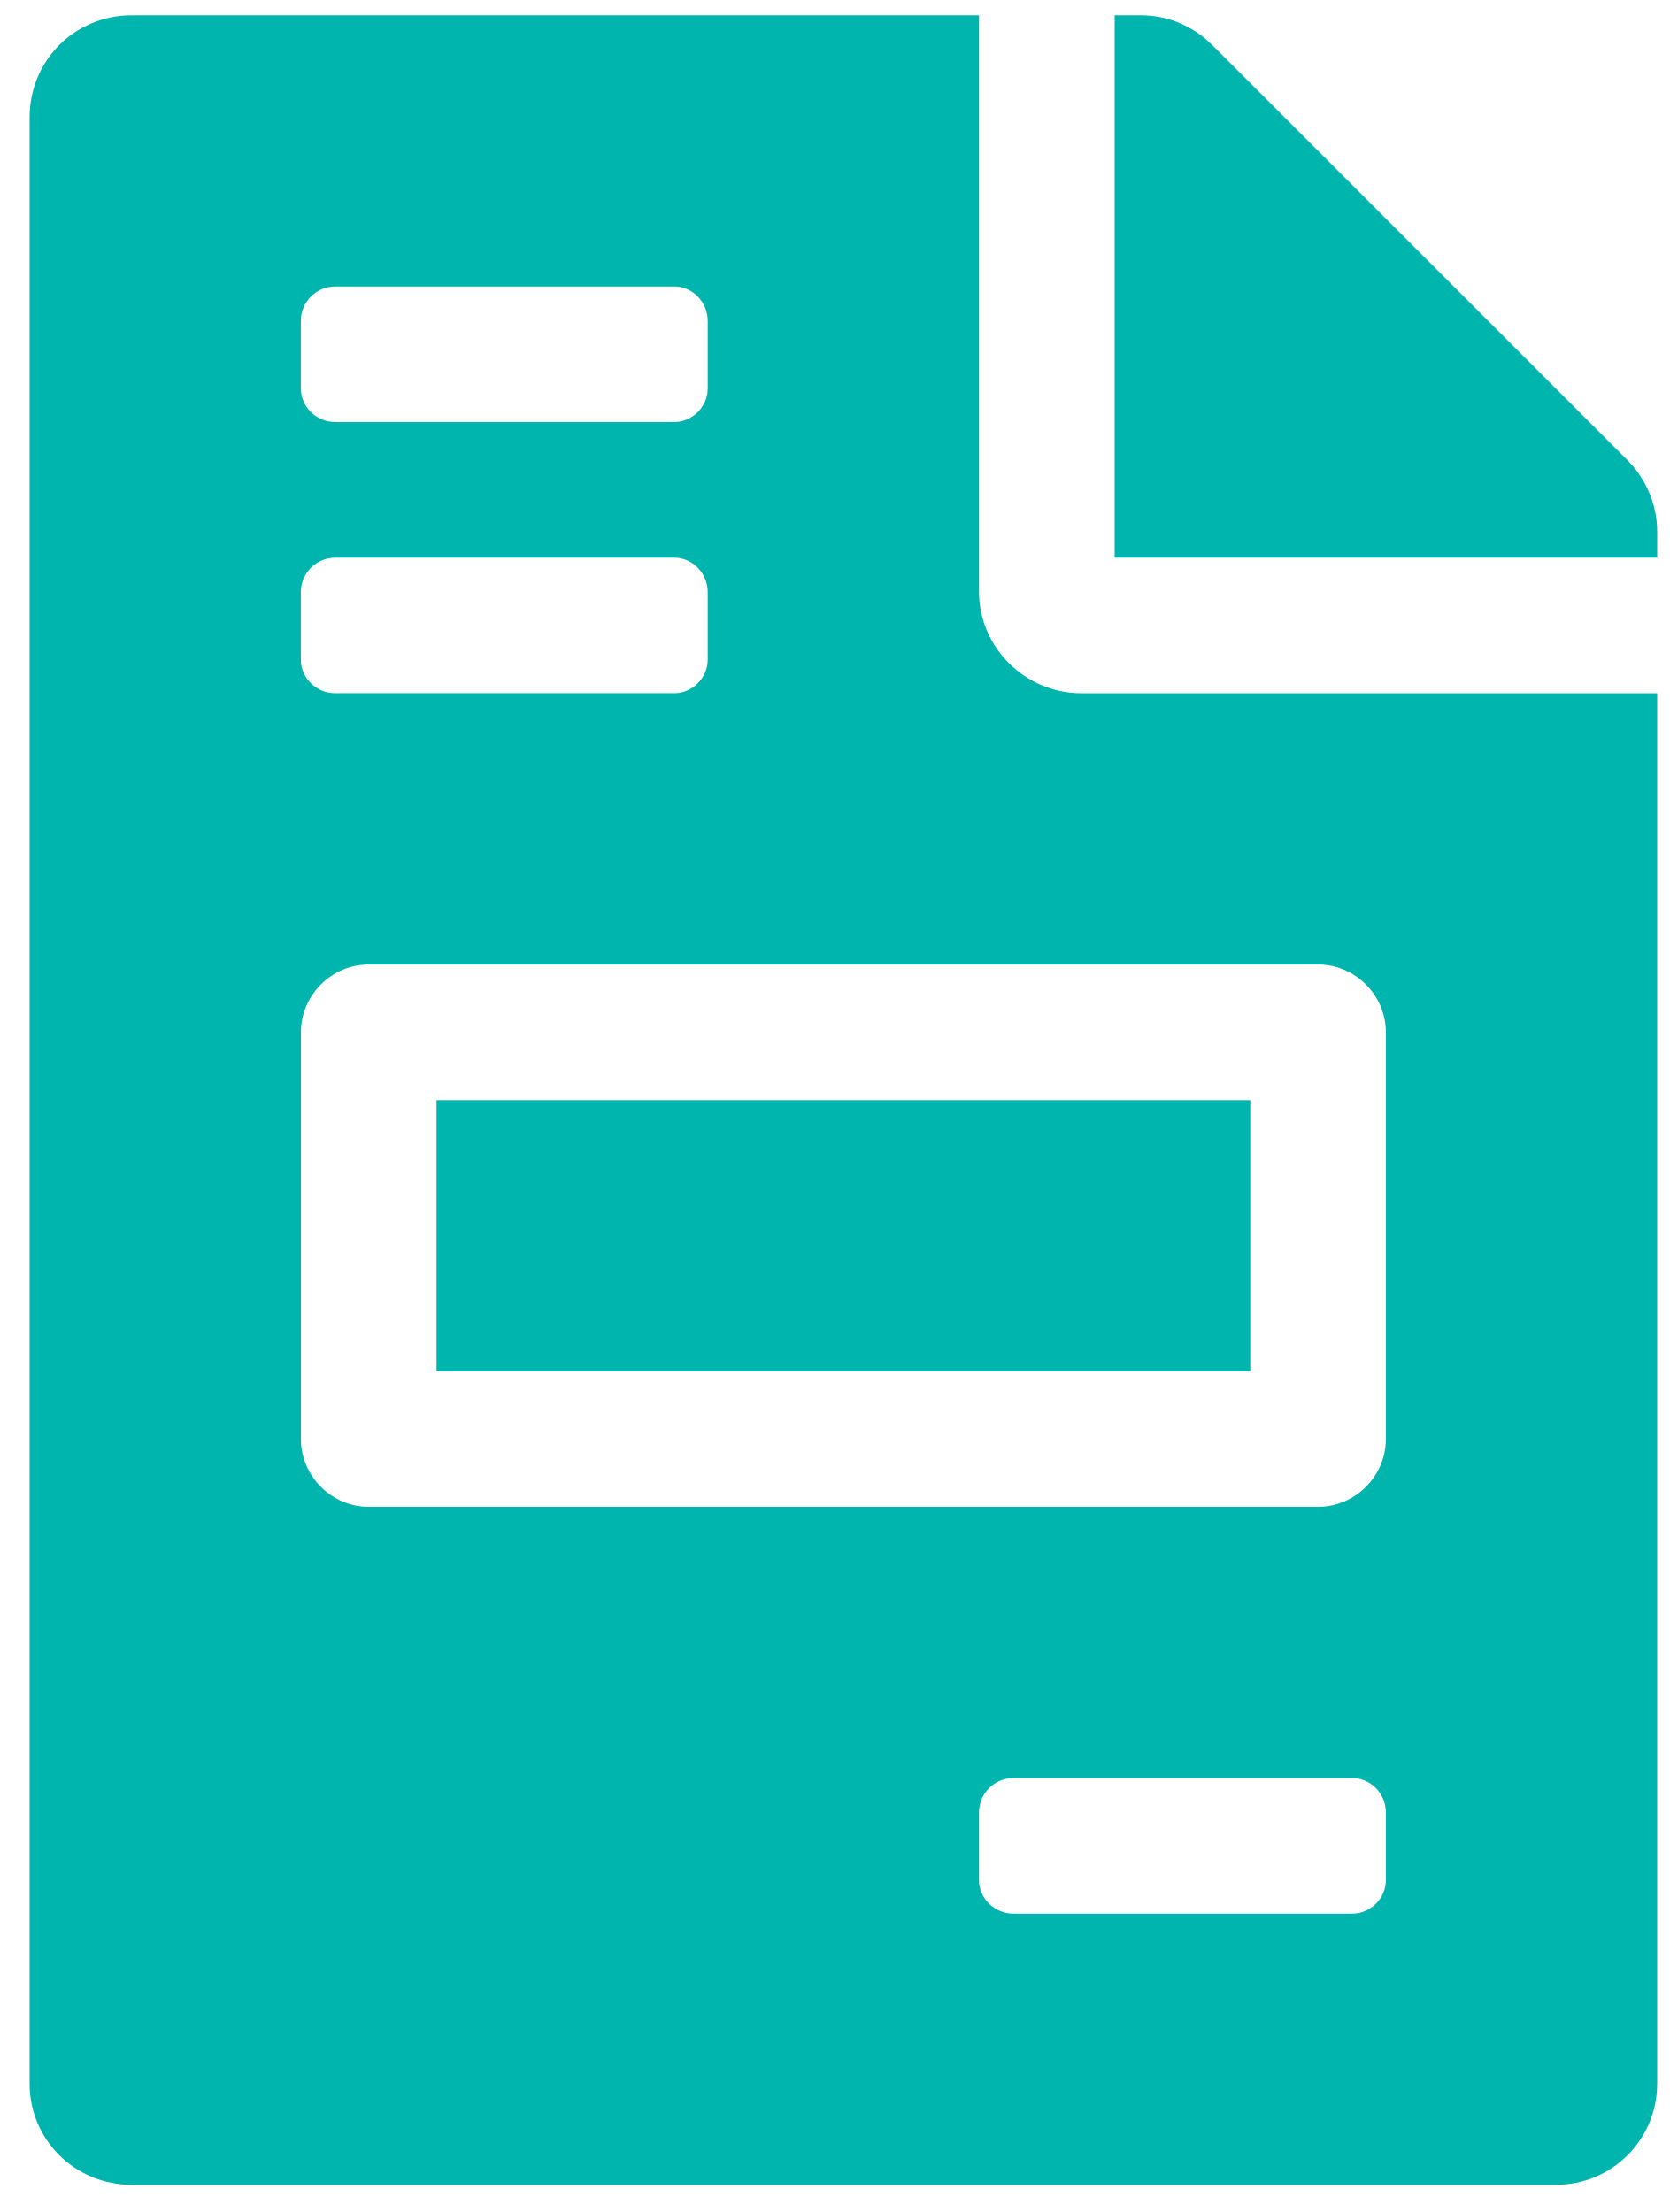
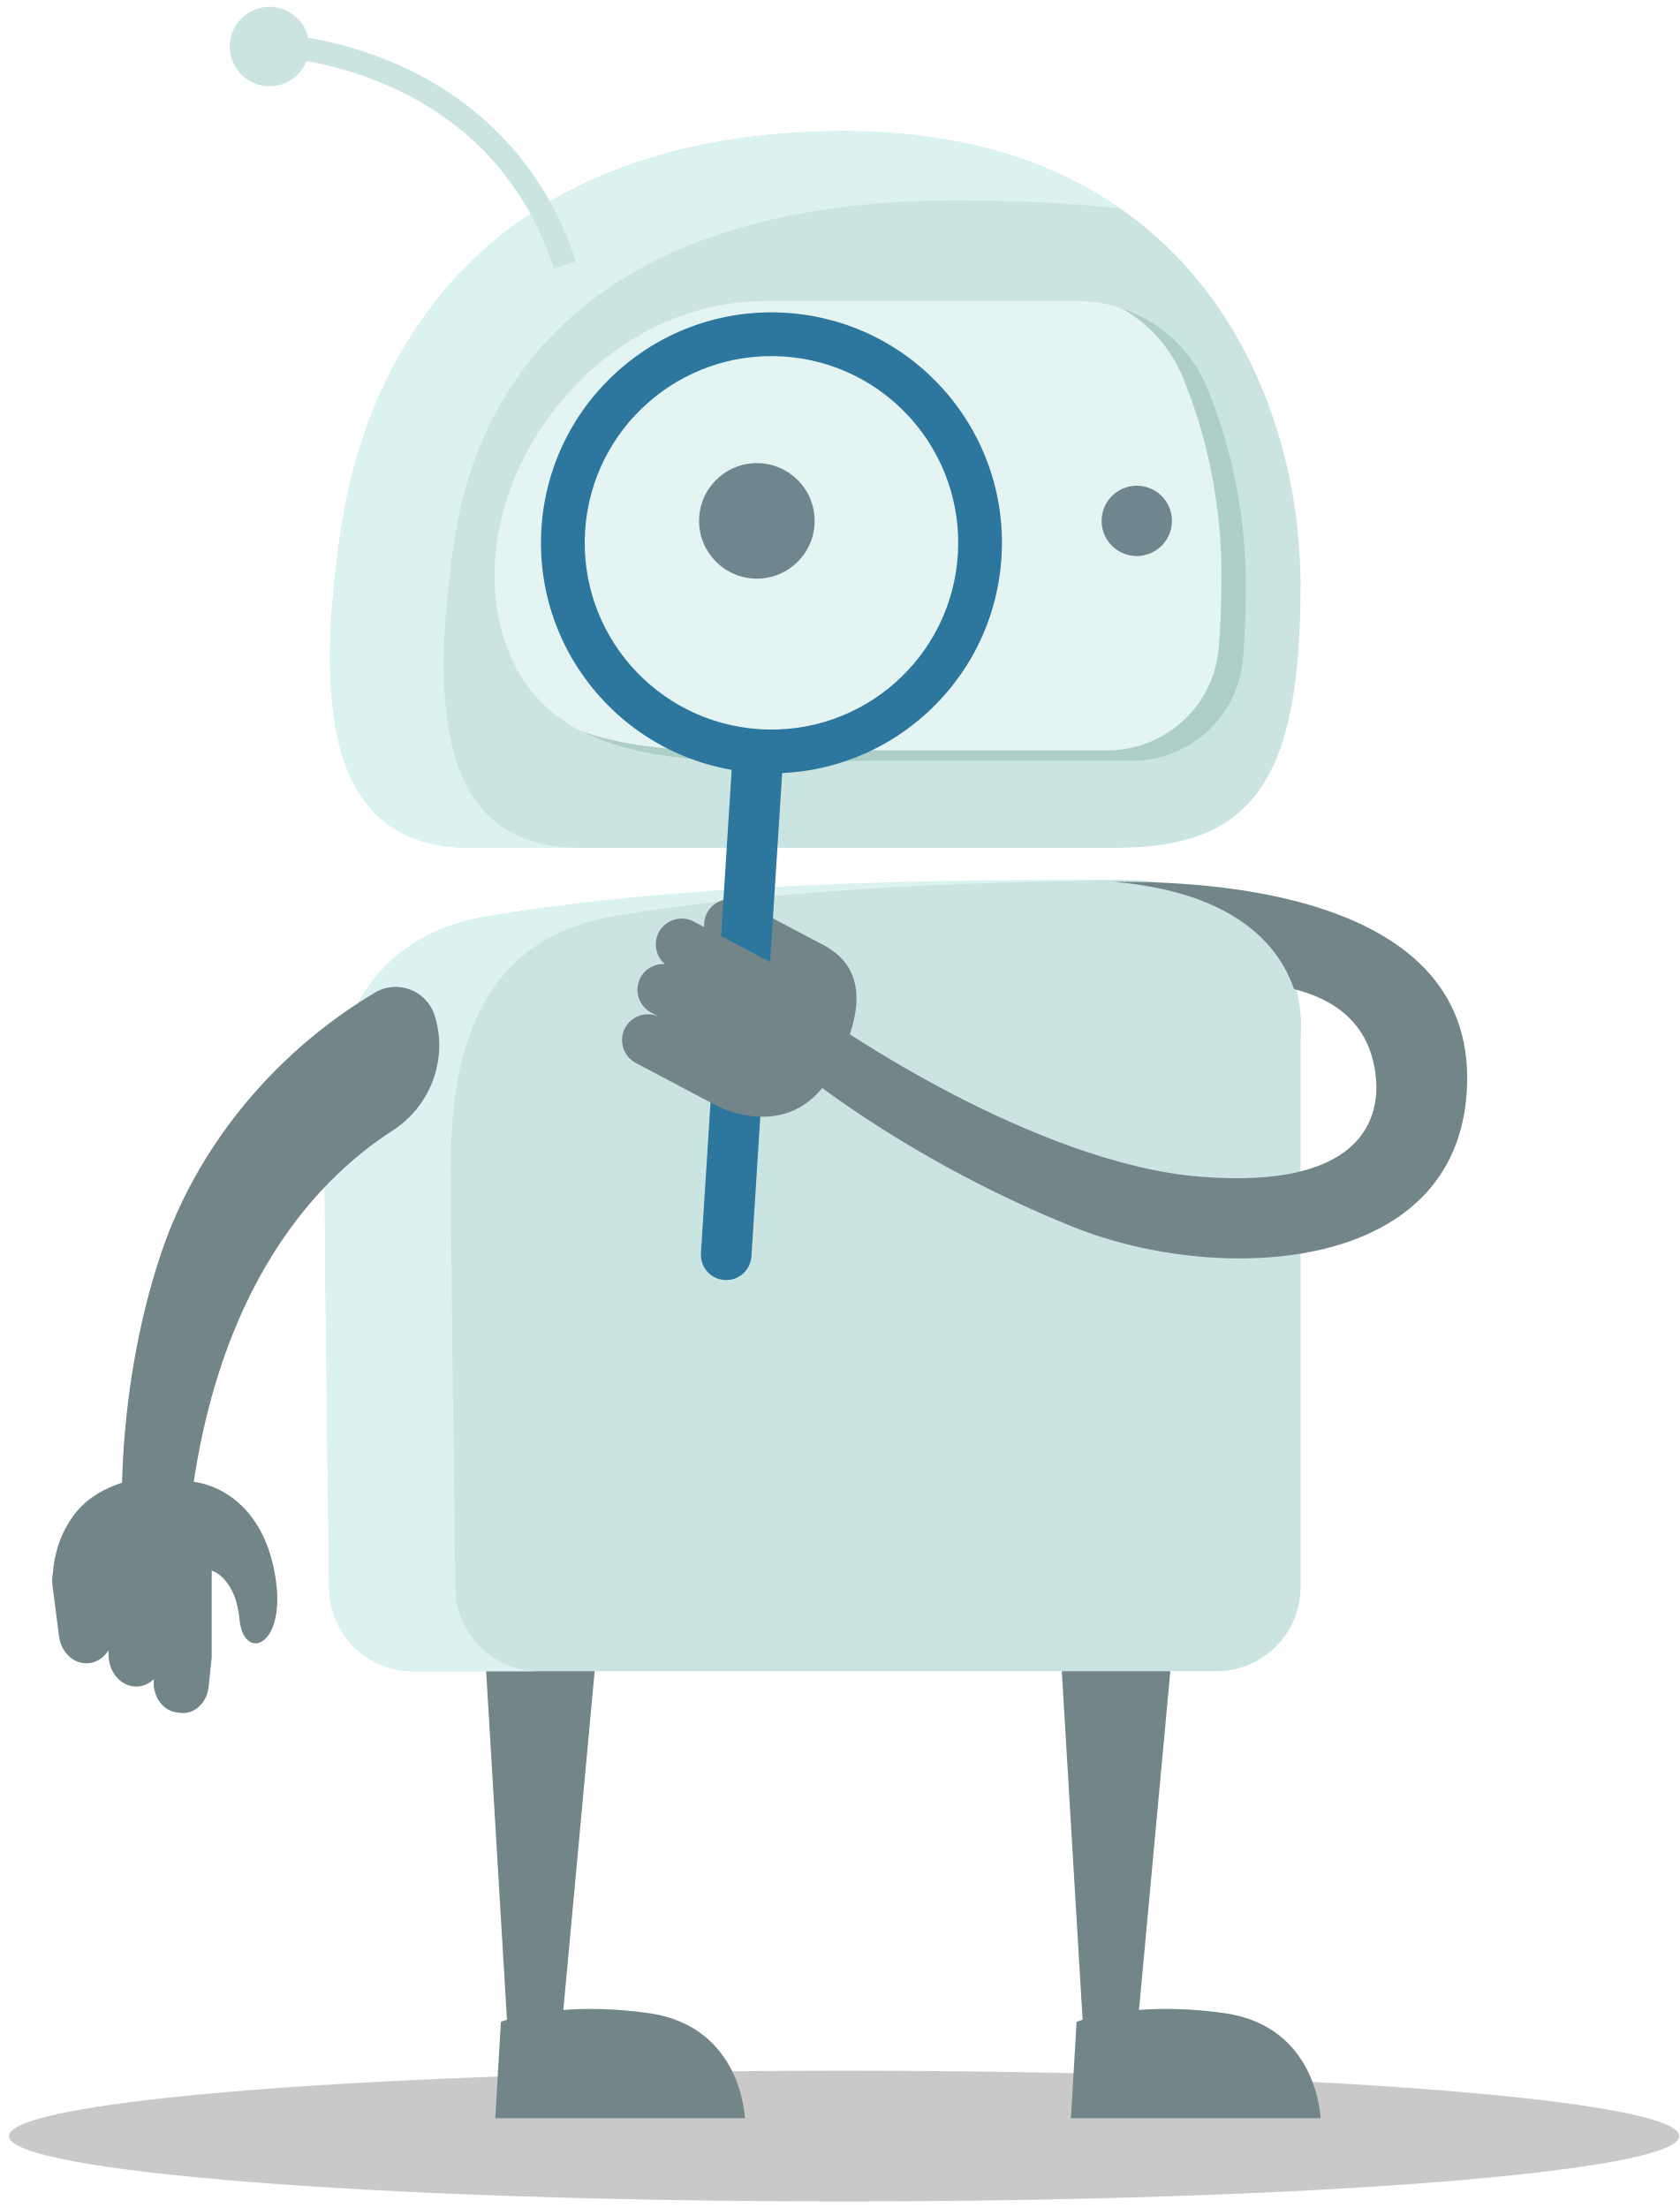
- <svg xmlns="http://www.w3.org/2000/svg" height="53" viewBox="0 0 40 53" width="40">
-   <path d="m29.95 26.358h-19.493v6.498h19.493zm9.032-15.335s-9.942-9.942-9.942-9.942c-.455-.455-1.061-.715-1.711-.715h-.628v12.996h12.996v-.628c0-.628-.26-1.256-.715-1.711m-15.53 3.162v-13.819h-20.295c-1.365 0-2.448 1.083-2.448 2.448v47.109c0 1.343 1.083 2.426 2.448 2.426h34.114c1.343 0 2.426-1.083 2.426-2.426v-33.312h-13.797c-1.343 0-2.448-1.105-2.448-2.426m-16.245-6.498c0-.455.368-.823.823-.823h8.122c.433 0 .801.368.801.823v1.624c0 .433-.368.801-.801.801h-8.122c-.455 0-.823-.368-.823-.801zm0 6.498c0-.455.368-.823.823-.823h8.122c.433 0 .801.368.801.823v1.624c0 .433-.368.801-.801.801h-8.122c-.455 0-.823-.368-.823-.801zm25.991 30.865c0 .433-.368.801-.801.801h-8.122c-.455 0-.823-.368-.823-.801v-1.624c0-.455.368-.823.823-.823h8.122c.433 0 .801.368.801.823zm0-20.317v9.747c0 .888-.736 1.624-1.624 1.624h-22.742c-.888 0-1.624-.736-1.624-1.624v-9.747c0-.888.736-1.624 1.624-1.624h22.742c.888 0 1.624.736 1.624 1.624" fill="#00b5ad" fill-rule="evenodd" />
+ <svg xmlns="http://www.w3.org/2000/svg" height="209" viewBox="0 0 159 209" width="159">
+   <g fill="none" fill-rule="evenodd">
+     <path d="m158.929 202.19c0 3.418-35.388 6.188-79.039 6.188-43.652 0-79.039-2.77-79.039-6.188 0-3.417 35.387-6.187 79.039-6.187 43.651 0 79.039 2.77 79.039 6.187" fill="#c9c9c9" />
+     <path d="m46.876 200.5h23.626s-.253-8.686-9.075-9.941c-3.211-.457-5.935-.47-8.108-.306l2.964-32.062-10.48-3.503 2.179 36.494c-.375.116-.573.194-.573.194z" fill="#728589" />
+     <path d="m101.362 200.5h23.625s-.253-8.686-9.076-9.941c-3.211-.457-5.933-.47-8.108-.306l2.965-32.062-10.481-3.503 2.179 36.494c-.374.116-.572.194-.572.194z" fill="#728589" />
+     <path d="m30.734 110.149c0 10.383.273 26.671.417 40.159.047 4.371 3.602 7.883 7.971 7.883h75.999c4.403 0 7.972-3.569 7.972-7.972v-51.785s1.978-15.146-17.251-15.146c-24.055 0-46.739 1.201-59.845 3.471s-15.263 13.891-15.263 23.39" fill="#cae5e1" />
+     <path d="m43.094 150.308c-.144-13.488-.417-29.776-.417-40.159 0-9.499 2.157-21.12 15.264-23.39 11.351-1.966 26.348-3.128 45.788-3.405-.837-.041-1.706-.066-2.616-.066-24.055 0-42.01 1.201-55.116 3.471s-15.263 13.891-15.263 23.39c0 10.383.273 26.671.417 40.159.047 4.371 3.602 7.883 7.971 7.883h11.945c-4.37 0-7.926-3.512-7.973-7.883" fill="#daf2f0" />
+     <path d="m44.564 80.252h61.051c13.029 0 17.478-6.492 17.478-24.844 0-18.351-10.447-42.99-43.163-42.99-32.717 0-45 19.69-47.678 37.857s-.547 29.977 12.312 29.977" fill="#cae5e1" />
+     <path d="m42.981 51.277c2.594-17.56 15.841-32.306 47.537-32.306 5.97 0 11.089.267 15.491.763-6.436-4.471-14.971-7.316-26.079-7.316-32.717 0-45 19.69-47.678 37.857s-.547 29.977 12.312 29.977h10.344c-12.457 0-14.521-11.416-11.927-28.975" fill="#daf2f0" />
+     <path d="m117.924 55.408c0-5.947-1.098-12.555-3.695-18.77-2.062-4.932-6.889-8.141-12.234-8.141h-29.564c-16.493 0-28.907 17.487-24.852 31.539 4.056 14.053 21.066 11.993 35.397 11.993h24.134c5.473 0 10.066-4.169 10.543-9.622.184-2.112.271-4.439.271-6.999" fill="#e4f4f2" />
+     <path d="m114.229 36.638c-1.517-3.628-4.532-6.318-8.149-7.49 2.569 1.416 4.656 3.669 5.834 6.49 2.598 6.215 3.696 12.823 3.696 18.77 0 2.559-.087 4.887-.272 6.999-.476 5.453-5.069 9.622-10.543 9.622h-24.134c-8.734 0-18.458.758-25.643-1.826 7.307 3.766 18.245 2.826 27.958 2.826h24.134c5.473 0 10.066-4.169 10.543-9.622.184-2.112.271-4.44.271-6.999 0-5.947-1.098-12.555-3.695-18.77" fill="#aecec8" />
+     <path d="m77.102 49.304c0 3.02-2.447 5.468-5.468 5.468-3.019 0-5.467-2.448-5.467-5.468s2.448-5.467 5.467-5.467c3.021 0 5.468 2.447 5.468 5.467" fill="#6e868e" />
+     <path d="m110.922 49.304c0 1.838-1.49 3.329-3.329 3.329-1.838 0-3.329-1.491-3.329-3.329s1.491-3.329 3.329-3.329c1.839 0 3.329 1.491 3.329 3.329" fill="#6e868e" />
+     <g fill="#728589">
+       <path d="m26.13 149.718c-.828-6.246-4.471-9.005-7.868-9.472l-.083-.003c-.126-.039-.227-.096-.357-.131-3.677-.983-7.865.301-9.965 2.324-2.742 2.642-2.836 6.385-2.836 6.385-.088.381-.114.788-.06 1.202l.626 4.864c.211 1.63 1.544 2.768 2.964 2.526.708-.12 1.309-.562 1.707-1.175l.022.542c.064 1.648 1.291 2.935 2.724 2.859.596-.03 1.136-.293 1.561-.707l-.003.035c-.16 1.533.8 2.936 2.134 3.121l.332.046c1.334.182 2.556-.92 2.716-2.453l.294-2.821v-8.196s2.255.634 2.631 4.621c.377 3.986 4.288 2.677 3.461-3.567" />
+       <path d="m41.152 96.159c-.733-2.387-3.513-3.486-5.658-2.207-10.119 6.036-17.025 15.201-20.179 24.488-4.902 14.437-3.661 28.315-3.661 28.315l5.916.67c1.605-24.517 12.093-35.584 19.584-40.408 3.612-2.326 5.258-6.75 3.998-10.858" />
+       <path d="m75.648 93.785-7.702-4.071c-1.191-.629-1.65-2.118-1.021-3.308s2.117-1.649 3.308-1.02l7.702 4.071c1.19.629 1.649 2.118 1.02 3.308s-2.117 1.649-3.307 1.02" />
+     </g>
+     <path d="m71.895 69.021c-9.741-.62-17.136-9.019-16.517-18.761s9.019-17.137 18.761-16.517c9.741.62 17.137 9.019 16.517 18.761-.62 9.741-9.019 17.136-18.761 16.517zm2.507-39.41c-12.024-.765-22.391 8.363-23.156 20.386-.764 12.024 8.363 22.39 20.386 23.155 12.024.765 22.391-8.362 23.155-20.386.765-12.023-8.362-22.39-20.385-23.155z" fill="#2d769e" />
+     <path d="m68.579 121.163c-1.319-.084-2.321-1.222-2.237-2.541l2.973-46.742 4.778.303-2.973 46.743c-.083 1.319-1.221 2.321-2.541 2.237" fill="#2d769e" />
+     <path d="m77.935 89.457c-1.846-.976-3.273.949-3.997 2.284-.168-.168-.355-.322-.575-.439l-7.703-4.071c-1.19-.629-2.678-.17-3.307 1.02-.543 1.026-.274 2.271.574 2.999-.929-.053-1.852.421-2.312 1.293-.629 1.19-.17 2.679 1.02 3.308l.829.438c-1.19-.629-2.679-.17-3.308 1.02-.629 1.191-.169 2.679 1.02 3.308l7.703 4.072s7.23 3.865 11.096-3.45c3.867-7.316 1.678-10.346-1.04-11.782" fill="#728589" />
+     <path d="m105.422 83.468c11.668 1.019 15.7 6.183 17.055 10.163 3.091.762 6.275 2.515 7.38 6.412 1.444 5.102-.189 12.606-16.178 11.346-15.989-1.259-35.189-14.787-35.189-14.787l-1.85 5.476s9.993 8.081 25.061 14.107c13.681 5.472 37.164 4.61 37.164-14.184s-28.374-18.533-33.443-18.533" fill="#728589" />
+     <path d="m37.763 6.168c-3.353-1.492-6.439-2.226-8.587-2.587-.413-1.855-2.169-3.136-4.099-2.915-2.063.237-3.545 2.101-3.308 4.165s2.102 3.545 4.166 3.308c1.427-.163 2.575-1.106 3.069-2.355 2.018.353 4.881 1.051 7.942 2.423 7.643 3.424 12.853 9.219 15.484 17.222l2.085-.685c-3.539-10.768-11.063-16.045-16.752-18.576" fill="#cae5e1" />
+   </g>
</svg>
